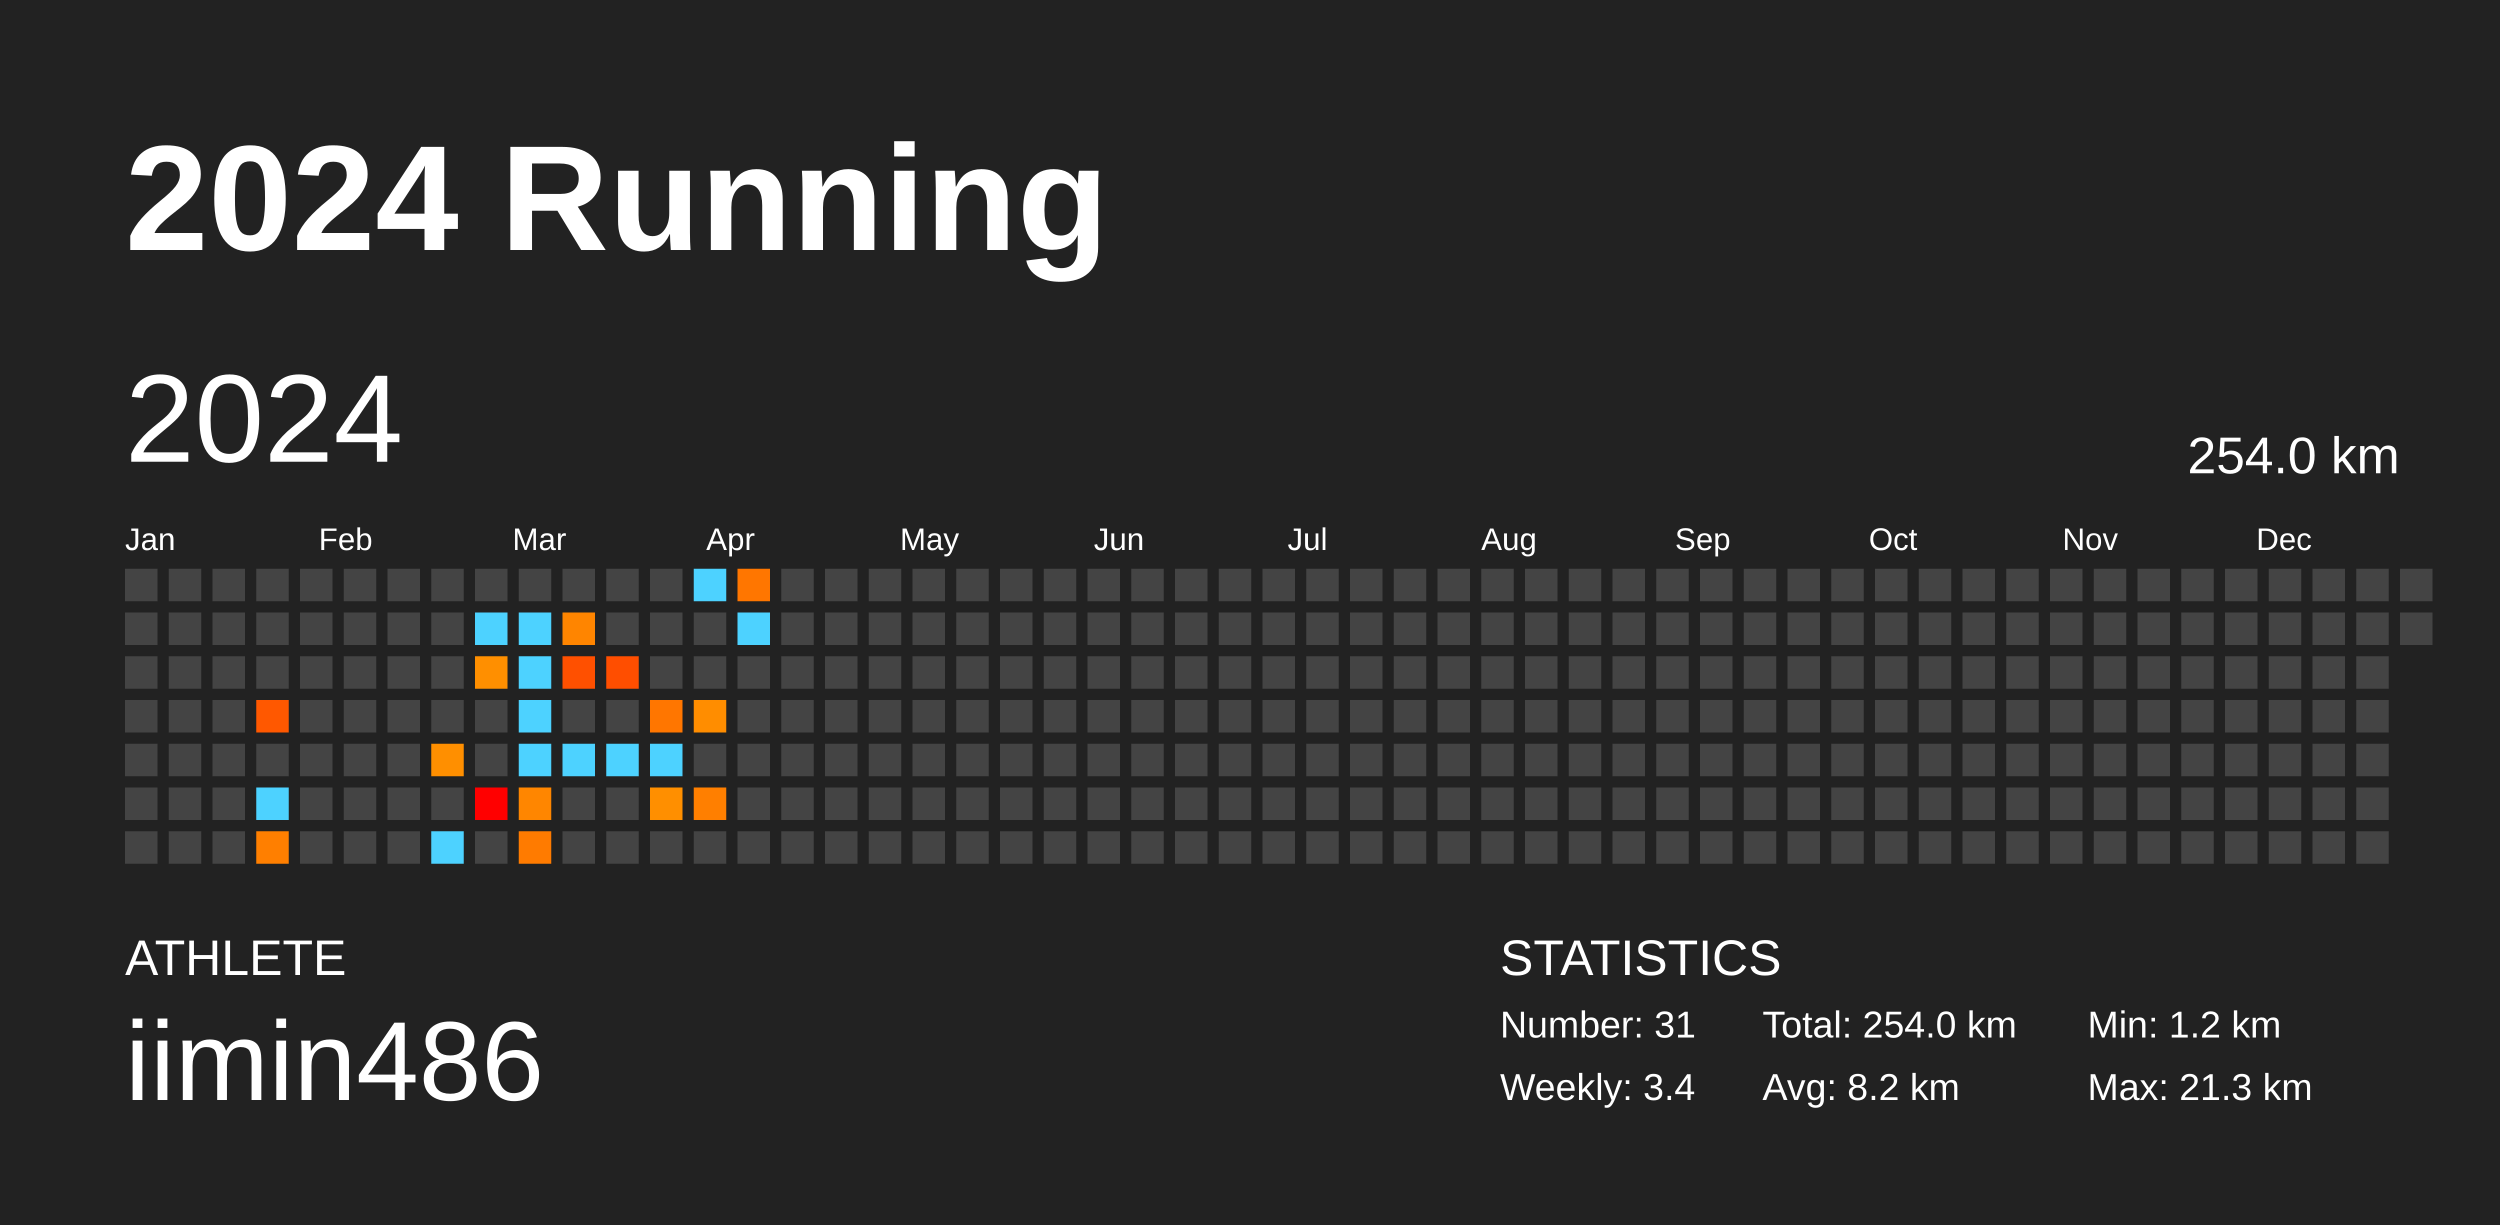
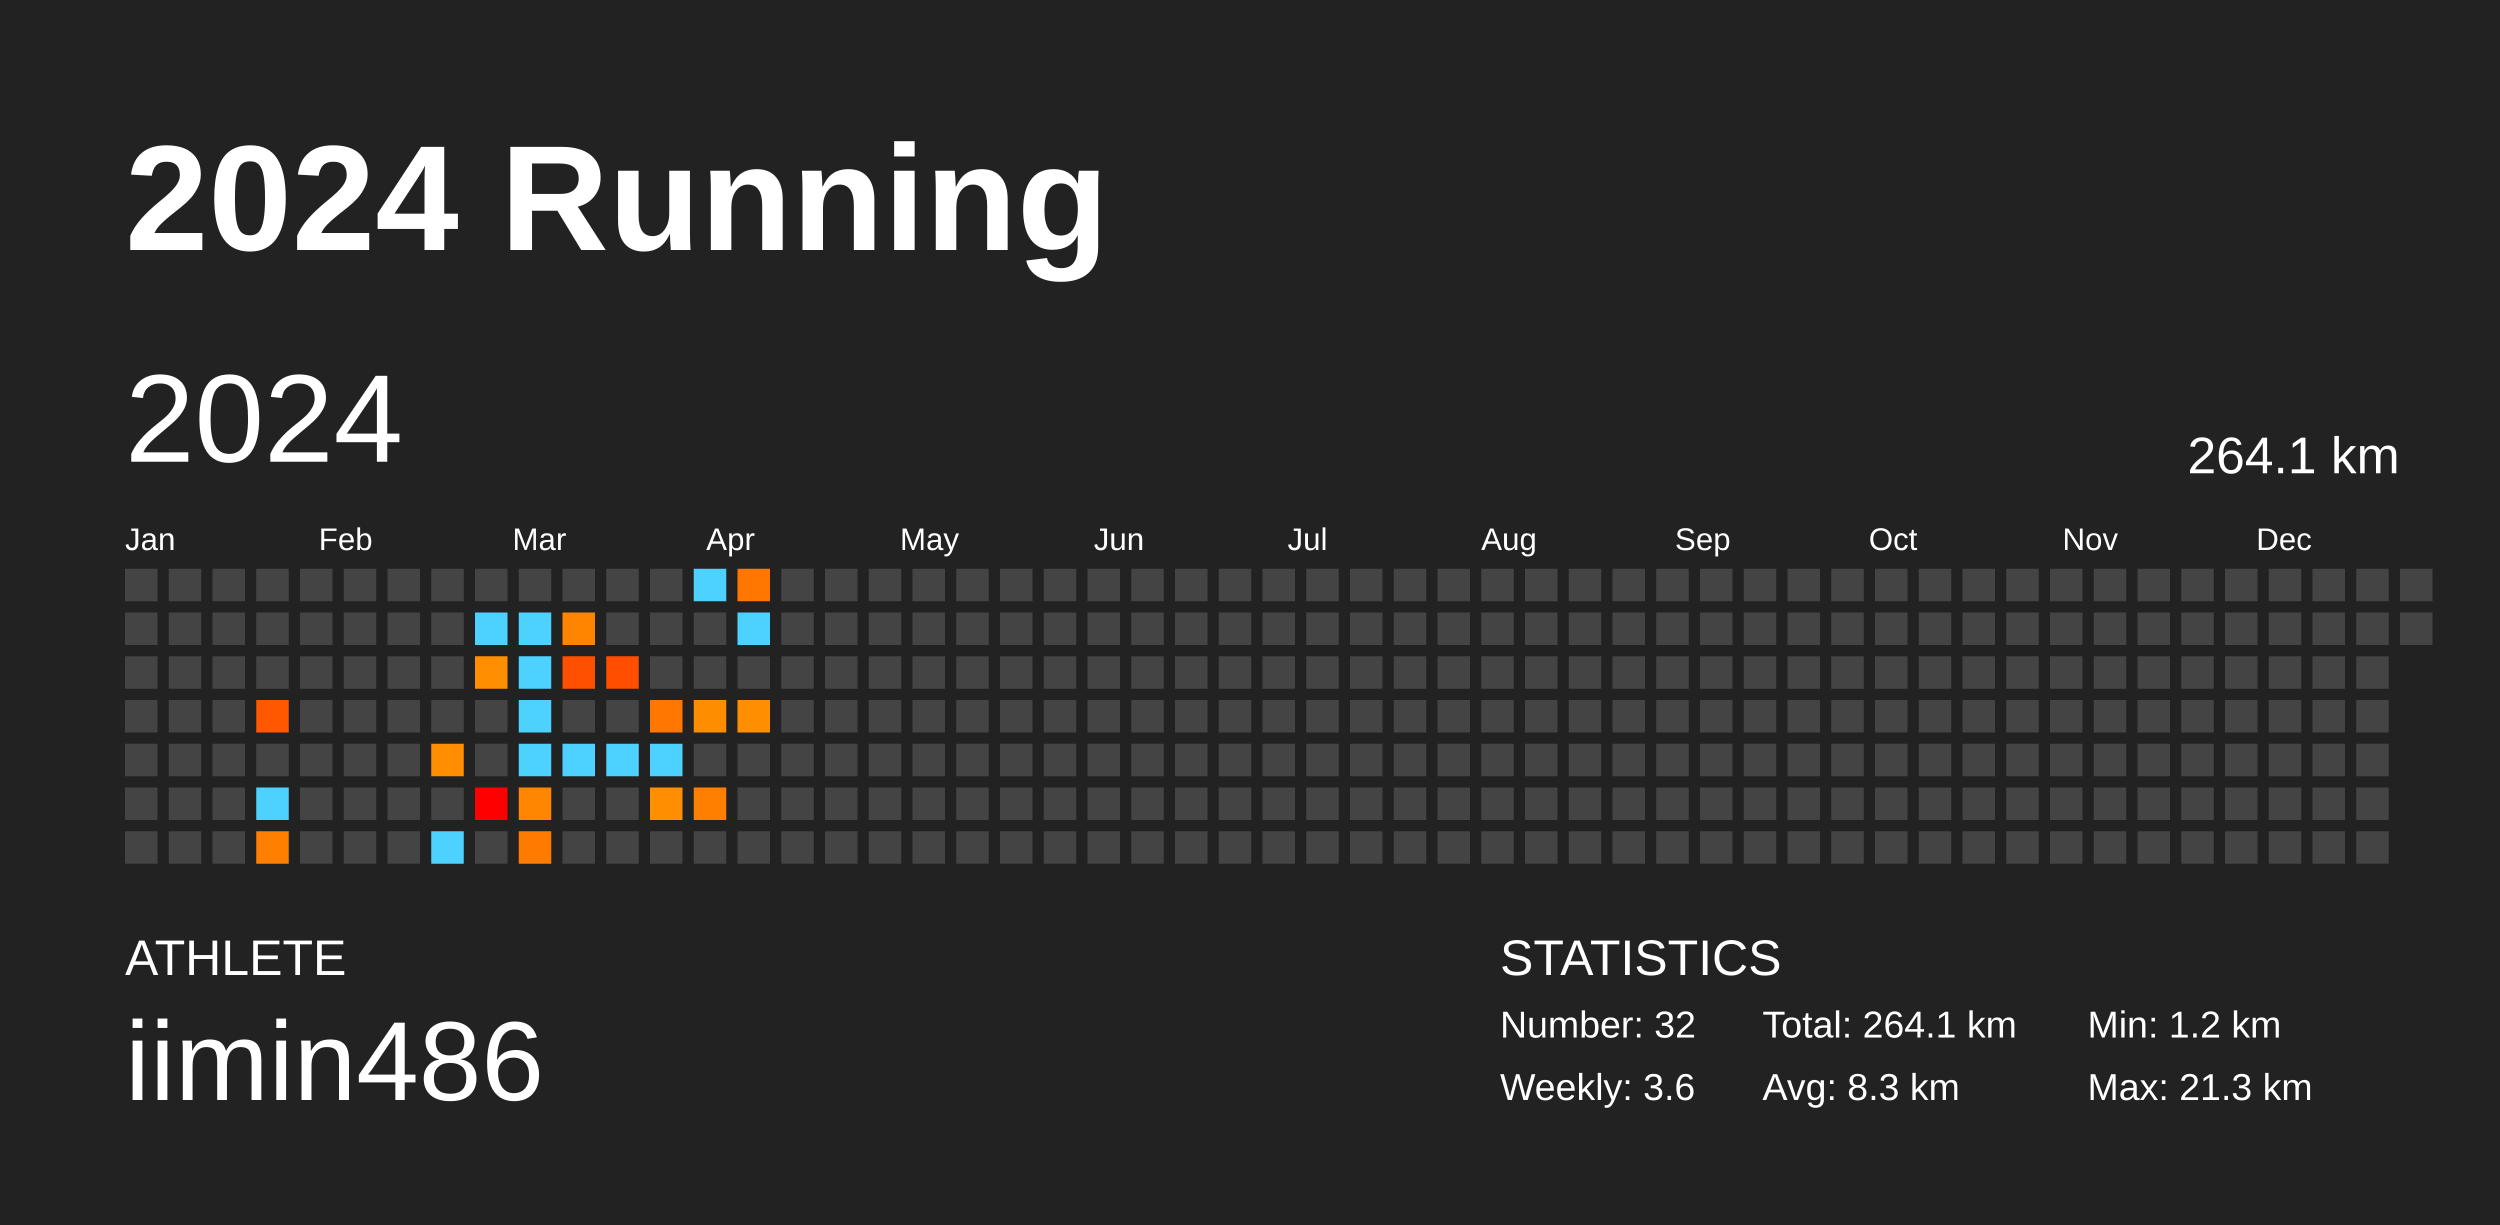
<svg xmlns="http://www.w3.org/2000/svg" baseProfile="full" height="98mm" version="1.1" viewBox="0,0,200,98" width="200mm">
  <defs />
  <rect fill="#222222" height="98" width="200" x="0" y="0" />
  <text fill="#FFFFFF" style="font-size:12px; font-family:Arial; font-weight:bold;" x="10" y="20">2024 Running</text>
  <text fill="#FFFFFF" style="font-size:4px; font-family:Arial" x="10" y="78">ATHLETE</text>
  <text fill="#FFFFFF" style="font-size:9px; font-family:Arial" x="10" y="88">iimin486</text>
  <text fill="#FFFFFF" style="font-size:4px; font-family:Arial" x="120" y="78">STATISTICS</text>
-   <text fill="#FFFFFF" style="font-size:3px; font-family:Arial" x="120" y="83">Number: 31</text>
-   <text fill="#FFFFFF" style="font-size:3px; font-family:Arial" x="120" y="88">Weekly: 3.4</text>
-   <text fill="#FFFFFF" style="font-size:3px; font-family:Arial" x="141" y="83">Total: 254.0 km</text>
-   <text fill="#FFFFFF" style="font-size:3px; font-family:Arial" x="141" y="88">Avg: 8.2 km</text>
+   <text fill="#FFFFFF" style="font-size:3px; font-family:Arial" x="120" y="83">Number: 32</text>
+   <text fill="#FFFFFF" style="font-size:3px; font-family:Arial" x="120" y="88">Weekly: 3.6</text>
+   <text fill="#FFFFFF" style="font-size:3px; font-family:Arial" x="141" y="83">Total: 264.1 km</text>
+   <text fill="#FFFFFF" style="font-size:3px; font-family:Arial" x="141" y="88">Avg: 8.3 km</text>
  <text fill="#FFFFFF" style="font-size:3px; font-family:Arial" x="167" y="83">Min: 1.2 km</text>
  <text fill="#FFFFFF" style="font-size:3px; font-family:Arial" x="167" y="88">Max: 21.3 km</text>
  <text dominant-baseline="hanging" fill="#FFFFFF" style="font-size:10.0px; font-family:Arial;" x="10" y="30">2024</text>
-   <text dominant-baseline="hanging" fill="#FFFFFF" style="font-size:4.125px; font-family:Arial;" x="175" y="35">254.0 km</text>
+   <text dominant-baseline="hanging" fill="#FFFFFF" style="font-size:4.125px; font-family:Arial;" x="175" y="35">264.1 km</text>
  <text fill="#FFFFFF" style="font-size:2.5px; font-family:Arial" x="10.0" y="44">Jan</text>
  <text fill="#FFFFFF" style="font-size:2.5px; font-family:Arial" x="25.5" y="44">Feb</text>
  <text fill="#FFFFFF" style="font-size:2.5px; font-family:Arial" x="41.0" y="44">Mar</text>
  <text fill="#FFFFFF" style="font-size:2.5px; font-family:Arial" x="56.5" y="44">Apr</text>
  <text fill="#FFFFFF" style="font-size:2.5px; font-family:Arial" x="72.0" y="44">May</text>
  <text fill="#FFFFFF" style="font-size:2.5px; font-family:Arial" x="87.5" y="44">Jun</text>
  <text fill="#FFFFFF" style="font-size:2.5px; font-family:Arial" x="103.0" y="44">Jul</text>
  <text fill="#FFFFFF" style="font-size:2.5px; font-family:Arial" x="118.5" y="44">Aug</text>
  <text fill="#FFFFFF" style="font-size:2.5px; font-family:Arial" x="134.0" y="44">Sep</text>
  <text fill="#FFFFFF" style="font-size:2.5px; font-family:Arial" x="149.5" y="44">Oct</text>
  <text fill="#FFFFFF" style="font-size:2.5px; font-family:Arial" x="165.0" y="44">Nov</text>
  <text fill="#FFFFFF" style="font-size:2.5px; font-family:Arial" x="180.5" y="44">Dec</text>
  <rect fill="#444444" height="2.6" width="2.6" x="10.0" y="45.5" />
  <rect fill="#444444" height="2.6" width="2.6" x="10.0" y="49.0" />
  <rect fill="#444444" height="2.6" width="2.6" x="10.0" y="52.5" />
  <rect fill="#444444" height="2.6" width="2.6" x="10.0" y="56.0" />
  <rect fill="#444444" height="2.6" width="2.6" x="10.0" y="59.5" />
  <rect fill="#444444" height="2.6" width="2.6" x="10.0" y="63.0" />
  <rect fill="#444444" height="2.6" width="2.6" x="10.0" y="66.5" />
  <rect fill="#444444" height="2.6" width="2.6" x="13.5" y="45.5" />
  <rect fill="#444444" height="2.6" width="2.6" x="13.5" y="49.0" />
  <rect fill="#444444" height="2.6" width="2.6" x="13.5" y="52.5" />
  <rect fill="#444444" height="2.6" width="2.6" x="13.5" y="56.0" />
  <rect fill="#444444" height="2.6" width="2.6" x="13.5" y="59.5" />
  <rect fill="#444444" height="2.6" width="2.6" x="13.5" y="63.0" />
  <rect fill="#444444" height="2.6" width="2.6" x="13.5" y="66.5" />
  <rect fill="#444444" height="2.6" width="2.6" x="17.0" y="45.5" />
  <rect fill="#444444" height="2.6" width="2.6" x="17.0" y="49.0" />
  <rect fill="#444444" height="2.6" width="2.6" x="17.0" y="52.5" />
  <rect fill="#444444" height="2.6" width="2.6" x="17.0" y="56.0" />
  <rect fill="#444444" height="2.6" width="2.6" x="17.0" y="59.5" />
  <rect fill="#444444" height="2.6" width="2.6" x="17.0" y="63.0" />
  <rect fill="#444444" height="2.6" width="2.6" x="17.0" y="66.5" />
  <rect fill="#444444" height="2.6" width="2.6" x="20.5" y="45.5" />
  <rect fill="#444444" height="2.6" width="2.6" x="20.5" y="49.0" />
  <rect fill="#444444" height="2.6" width="2.6" x="20.5" y="52.5" />
  <rect fill="#ff5800" height="2.6" width="2.6" x="20.5" y="56.0" />
  <rect fill="#444444" height="2.6" width="2.6" x="20.5" y="59.5" />
  <rect fill="#4dd2ff" height="2.6" width="2.6" x="20.5" y="63.0" />
  <rect fill="#ff7f00" height="2.6" width="2.6" x="20.5" y="66.5" />
  <rect fill="#444444" height="2.6" width="2.6" x="24.0" y="45.5" />
  <rect fill="#444444" height="2.6" width="2.6" x="24.0" y="49.0" />
  <rect fill="#444444" height="2.6" width="2.6" x="24.0" y="52.5" />
  <rect fill="#444444" height="2.6" width="2.6" x="24.0" y="56.0" />
  <rect fill="#444444" height="2.6" width="2.6" x="24.0" y="59.5" />
  <rect fill="#444444" height="2.6" width="2.6" x="24.0" y="63.0" />
  <rect fill="#444444" height="2.6" width="2.6" x="24.0" y="66.5" />
  <rect fill="#444444" height="2.6" width="2.6" x="27.5" y="45.5" />
  <rect fill="#444444" height="2.6" width="2.6" x="27.5" y="49.0" />
  <rect fill="#444444" height="2.6" width="2.6" x="27.5" y="52.5" />
  <rect fill="#444444" height="2.6" width="2.6" x="27.5" y="56.0" />
  <rect fill="#444444" height="2.6" width="2.6" x="27.5" y="59.5" />
  <rect fill="#444444" height="2.6" width="2.6" x="27.5" y="63.0" />
  <rect fill="#444444" height="2.6" width="2.6" x="27.5" y="66.5" />
  <rect fill="#444444" height="2.6" width="2.6" x="31.0" y="45.5" />
  <rect fill="#444444" height="2.6" width="2.6" x="31.0" y="49.0" />
  <rect fill="#444444" height="2.6" width="2.6" x="31.0" y="52.5" />
  <rect fill="#444444" height="2.6" width="2.6" x="31.0" y="56.0" />
  <rect fill="#444444" height="2.6" width="2.6" x="31.0" y="59.5" />
  <rect fill="#444444" height="2.6" width="2.6" x="31.0" y="63.0" />
  <rect fill="#444444" height="2.6" width="2.6" x="31.0" y="66.5" />
  <rect fill="#444444" height="2.6" width="2.6" x="34.5" y="45.5" />
  <rect fill="#444444" height="2.6" width="2.6" x="34.5" y="49.0" />
  <rect fill="#444444" height="2.6" width="2.6" x="34.5" y="52.5" />
  <rect fill="#444444" height="2.6" width="2.6" x="34.5" y="56.0" />
  <rect fill="#ff8f00" height="2.6" width="2.6" x="34.5" y="59.5" />
  <rect fill="#444444" height="2.6" width="2.6" x="34.5" y="63.0" />
  <rect fill="#4dd2ff" height="2.6" width="2.6" x="34.5" y="66.5" />
  <rect fill="#444444" height="2.6" width="2.6" x="38.0" y="45.5" />
  <rect fill="#4dd2ff" height="2.6" width="2.6" x="38.0" y="49.0" />
  <rect fill="#ff8f00" height="2.6" width="2.6" x="38.0" y="52.5" />
  <rect fill="#444444" height="2.6" width="2.6" x="38.0" y="56.0" />
  <rect fill="#444444" height="2.6" width="2.6" x="38.0" y="59.5" />
  <rect fill="red" height="2.6" width="2.6" x="38.0" y="63.0" />
  <rect fill="#444444" height="2.6" width="2.6" x="38.0" y="66.5" />
  <rect fill="#444444" height="2.6" width="2.6" x="41.5" y="45.5" />
  <rect fill="#4dd2ff" height="2.6" width="2.6" x="41.5" y="49.0" />
  <rect fill="#4dd2ff" height="2.6" width="2.6" x="41.5" y="52.5" />
  <rect fill="#4dd2ff" height="2.6" width="2.6" x="41.5" y="56.0" />
  <rect fill="#4dd2ff" height="2.6" width="2.6" x="41.5" y="59.5" />
  <rect fill="#ff8600" height="2.6" width="2.6" x="41.5" y="63.0" />
  <rect fill="#ff7b00" height="2.6" width="2.6" x="41.5" y="66.5" />
  <rect fill="#444444" height="2.6" width="2.6" x="45.0" y="45.5" />
  <rect fill="#ff8500" height="2.6" width="2.6" x="45.0" y="49.0" />
  <rect fill="#ff5000" height="2.6" width="2.6" x="45.0" y="52.5" />
  <rect fill="#444444" height="2.6" width="2.6" x="45.0" y="56.0" />
  <rect fill="#4dd2ff" height="2.6" width="2.6" x="45.0" y="59.5" />
  <rect fill="#444444" height="2.6" width="2.6" x="45.0" y="63.0" />
  <rect fill="#444444" height="2.6" width="2.6" x="45.0" y="66.5" />
  <rect fill="#444444" height="2.6" width="2.6" x="48.5" y="45.5" />
  <rect fill="#444444" height="2.6" width="2.6" x="48.5" y="49.0" />
  <rect fill="#ff4e00" height="2.6" width="2.6" x="48.5" y="52.5" />
  <rect fill="#444444" height="2.6" width="2.6" x="48.5" y="56.0" />
  <rect fill="#4dd2ff" height="2.6" width="2.6" x="48.5" y="59.5" />
  <rect fill="#444444" height="2.6" width="2.6" x="48.5" y="63.0" />
  <rect fill="#444444" height="2.6" width="2.6" x="48.5" y="66.5" />
  <rect fill="#444444" height="2.6" width="2.6" x="52.0" y="45.5" />
  <rect fill="#444444" height="2.6" width="2.6" x="52.0" y="49.0" />
  <rect fill="#444444" height="2.6" width="2.6" x="52.0" y="52.5" />
  <rect fill="#ff7600" height="2.6" width="2.6" x="52.0" y="56.0" />
  <rect fill="#4dd2ff" height="2.6" width="2.6" x="52.0" y="59.5" />
  <rect fill="#ff8f00" height="2.6" width="2.6" x="52.0" y="63.0" />
  <rect fill="#444444" height="2.6" width="2.6" x="52.0" y="66.5" />
  <rect fill="#4dd2ff" height="2.6" width="2.6" x="55.5" y="45.5" />
  <rect fill="#444444" height="2.6" width="2.6" x="55.5" y="49.0" />
  <rect fill="#444444" height="2.6" width="2.6" x="55.5" y="52.5" />
  <rect fill="#ff8d00" height="2.6" width="2.6" x="55.5" y="56.0" />
  <rect fill="#444444" height="2.6" width="2.6" x="55.5" y="59.5" />
  <rect fill="#ff7f00" height="2.6" width="2.6" x="55.5" y="63.0" />
  <rect fill="#444444" height="2.6" width="2.6" x="55.5" y="66.5" />
  <rect fill="#ff7600" height="2.6" width="2.6" x="59.0" y="45.5" />
  <rect fill="#4dd2ff" height="2.6" width="2.6" x="59.0" y="49.0" />
  <rect fill="#444444" height="2.6" width="2.6" x="59.0" y="52.5" />
-   <rect fill="#444444" height="2.6" width="2.6" x="59.0" y="56.0" />
+   <rect fill="#ff8f00" height="2.6" width="2.6" x="59.0" y="56.0" />
  <rect fill="#444444" height="2.6" width="2.6" x="59.0" y="59.5" />
  <rect fill="#444444" height="2.6" width="2.6" x="59.0" y="63.0" />
  <rect fill="#444444" height="2.6" width="2.6" x="59.0" y="66.5" />
  <rect fill="#444444" height="2.6" width="2.6" x="62.5" y="45.5" />
  <rect fill="#444444" height="2.6" width="2.6" x="62.5" y="49.0" />
  <rect fill="#444444" height="2.6" width="2.6" x="62.5" y="52.5" />
  <rect fill="#444444" height="2.6" width="2.6" x="62.5" y="56.0" />
  <rect fill="#444444" height="2.6" width="2.6" x="62.5" y="59.5" />
  <rect fill="#444444" height="2.6" width="2.6" x="62.5" y="63.0" />
  <rect fill="#444444" height="2.6" width="2.6" x="62.5" y="66.5" />
  <rect fill="#444444" height="2.6" width="2.6" x="66.0" y="45.5" />
  <rect fill="#444444" height="2.6" width="2.6" x="66.0" y="49.0" />
  <rect fill="#444444" height="2.6" width="2.6" x="66.0" y="52.5" />
  <rect fill="#444444" height="2.6" width="2.6" x="66.0" y="56.0" />
  <rect fill="#444444" height="2.6" width="2.6" x="66.0" y="59.5" />
  <rect fill="#444444" height="2.6" width="2.6" x="66.0" y="63.0" />
  <rect fill="#444444" height="2.6" width="2.6" x="66.0" y="66.5" />
  <rect fill="#444444" height="2.6" width="2.6" x="69.5" y="45.5" />
  <rect fill="#444444" height="2.6" width="2.6" x="69.5" y="49.0" />
  <rect fill="#444444" height="2.6" width="2.6" x="69.5" y="52.5" />
  <rect fill="#444444" height="2.6" width="2.6" x="69.5" y="56.0" />
  <rect fill="#444444" height="2.6" width="2.6" x="69.5" y="59.5" />
  <rect fill="#444444" height="2.6" width="2.6" x="69.5" y="63.0" />
  <rect fill="#444444" height="2.6" width="2.6" x="69.5" y="66.5" />
  <rect fill="#444444" height="2.6" width="2.6" x="73.0" y="45.5" />
  <rect fill="#444444" height="2.6" width="2.6" x="73.0" y="49.0" />
  <rect fill="#444444" height="2.6" width="2.6" x="73.0" y="52.5" />
  <rect fill="#444444" height="2.6" width="2.6" x="73.0" y="56.0" />
  <rect fill="#444444" height="2.6" width="2.6" x="73.0" y="59.5" />
  <rect fill="#444444" height="2.6" width="2.6" x="73.0" y="63.0" />
  <rect fill="#444444" height="2.6" width="2.6" x="73.0" y="66.5" />
  <rect fill="#444444" height="2.6" width="2.6" x="76.5" y="45.5" />
  <rect fill="#444444" height="2.6" width="2.6" x="76.5" y="49.0" />
  <rect fill="#444444" height="2.6" width="2.6" x="76.5" y="52.5" />
  <rect fill="#444444" height="2.6" width="2.6" x="76.5" y="56.0" />
  <rect fill="#444444" height="2.6" width="2.6" x="76.5" y="59.5" />
  <rect fill="#444444" height="2.6" width="2.6" x="76.5" y="63.0" />
  <rect fill="#444444" height="2.6" width="2.6" x="76.5" y="66.5" />
  <rect fill="#444444" height="2.6" width="2.6" x="80.0" y="45.5" />
  <rect fill="#444444" height="2.6" width="2.6" x="80.0" y="49.0" />
  <rect fill="#444444" height="2.6" width="2.6" x="80.0" y="52.5" />
  <rect fill="#444444" height="2.6" width="2.6" x="80.0" y="56.0" />
  <rect fill="#444444" height="2.6" width="2.6" x="80.0" y="59.5" />
  <rect fill="#444444" height="2.6" width="2.6" x="80.0" y="63.0" />
  <rect fill="#444444" height="2.6" width="2.6" x="80.0" y="66.5" />
  <rect fill="#444444" height="2.6" width="2.6" x="83.5" y="45.5" />
  <rect fill="#444444" height="2.6" width="2.6" x="83.5" y="49.0" />
  <rect fill="#444444" height="2.6" width="2.6" x="83.5" y="52.5" />
  <rect fill="#444444" height="2.6" width="2.6" x="83.5" y="56.0" />
  <rect fill="#444444" height="2.6" width="2.6" x="83.5" y="59.5" />
  <rect fill="#444444" height="2.6" width="2.6" x="83.5" y="63.0" />
  <rect fill="#444444" height="2.6" width="2.6" x="83.5" y="66.5" />
  <rect fill="#444444" height="2.6" width="2.6" x="87.0" y="45.5" />
  <rect fill="#444444" height="2.6" width="2.6" x="87.0" y="49.0" />
  <rect fill="#444444" height="2.6" width="2.6" x="87.0" y="52.5" />
  <rect fill="#444444" height="2.6" width="2.6" x="87.0" y="56.0" />
  <rect fill="#444444" height="2.6" width="2.6" x="87.0" y="59.5" />
  <rect fill="#444444" height="2.6" width="2.6" x="87.0" y="63.0" />
  <rect fill="#444444" height="2.6" width="2.6" x="87.0" y="66.5" />
  <rect fill="#444444" height="2.6" width="2.6" x="90.5" y="45.5" />
  <rect fill="#444444" height="2.6" width="2.6" x="90.5" y="49.0" />
  <rect fill="#444444" height="2.6" width="2.6" x="90.5" y="52.5" />
  <rect fill="#444444" height="2.6" width="2.6" x="90.5" y="56.0" />
  <rect fill="#444444" height="2.6" width="2.6" x="90.5" y="59.5" />
  <rect fill="#444444" height="2.6" width="2.6" x="90.5" y="63.0" />
  <rect fill="#444444" height="2.6" width="2.6" x="90.5" y="66.5" />
  <rect fill="#444444" height="2.6" width="2.6" x="94.0" y="45.5" />
  <rect fill="#444444" height="2.6" width="2.6" x="94.0" y="49.0" />
  <rect fill="#444444" height="2.6" width="2.6" x="94.0" y="52.5" />
  <rect fill="#444444" height="2.6" width="2.6" x="94.0" y="56.0" />
  <rect fill="#444444" height="2.6" width="2.6" x="94.0" y="59.5" />
  <rect fill="#444444" height="2.6" width="2.6" x="94.0" y="63.0" />
  <rect fill="#444444" height="2.6" width="2.6" x="94.0" y="66.5" />
  <rect fill="#444444" height="2.6" width="2.6" x="97.5" y="45.5" />
  <rect fill="#444444" height="2.6" width="2.6" x="97.5" y="49.0" />
  <rect fill="#444444" height="2.6" width="2.6" x="97.5" y="52.5" />
  <rect fill="#444444" height="2.6" width="2.6" x="97.5" y="56.0" />
  <rect fill="#444444" height="2.6" width="2.6" x="97.5" y="59.5" />
  <rect fill="#444444" height="2.6" width="2.6" x="97.5" y="63.0" />
  <rect fill="#444444" height="2.6" width="2.6" x="97.5" y="66.5" />
  <rect fill="#444444" height="2.6" width="2.6" x="101.0" y="45.5" />
  <rect fill="#444444" height="2.6" width="2.6" x="101.0" y="49.0" />
  <rect fill="#444444" height="2.6" width="2.6" x="101.0" y="52.5" />
  <rect fill="#444444" height="2.6" width="2.6" x="101.0" y="56.0" />
  <rect fill="#444444" height="2.6" width="2.6" x="101.0" y="59.5" />
  <rect fill="#444444" height="2.6" width="2.6" x="101.0" y="63.0" />
  <rect fill="#444444" height="2.6" width="2.6" x="101.0" y="66.5" />
  <rect fill="#444444" height="2.6" width="2.6" x="104.5" y="45.5" />
  <rect fill="#444444" height="2.6" width="2.6" x="104.5" y="49.0" />
  <rect fill="#444444" height="2.6" width="2.6" x="104.5" y="52.5" />
  <rect fill="#444444" height="2.6" width="2.6" x="104.5" y="56.0" />
  <rect fill="#444444" height="2.6" width="2.6" x="104.5" y="59.5" />
  <rect fill="#444444" height="2.6" width="2.6" x="104.5" y="63.0" />
  <rect fill="#444444" height="2.6" width="2.6" x="104.5" y="66.5" />
  <rect fill="#444444" height="2.6" width="2.6" x="108.0" y="45.5" />
  <rect fill="#444444" height="2.6" width="2.6" x="108.0" y="49.0" />
  <rect fill="#444444" height="2.6" width="2.6" x="108.0" y="52.5" />
  <rect fill="#444444" height="2.6" width="2.6" x="108.0" y="56.0" />
  <rect fill="#444444" height="2.6" width="2.6" x="108.0" y="59.5" />
  <rect fill="#444444" height="2.6" width="2.6" x="108.0" y="63.0" />
  <rect fill="#444444" height="2.6" width="2.6" x="108.0" y="66.5" />
  <rect fill="#444444" height="2.6" width="2.6" x="111.5" y="45.5" />
  <rect fill="#444444" height="2.6" width="2.6" x="111.5" y="49.0" />
  <rect fill="#444444" height="2.6" width="2.6" x="111.5" y="52.5" />
  <rect fill="#444444" height="2.6" width="2.6" x="111.5" y="56.0" />
  <rect fill="#444444" height="2.6" width="2.6" x="111.5" y="59.5" />
  <rect fill="#444444" height="2.6" width="2.6" x="111.5" y="63.0" />
  <rect fill="#444444" height="2.6" width="2.6" x="111.5" y="66.5" />
  <rect fill="#444444" height="2.6" width="2.6" x="115.0" y="45.5" />
  <rect fill="#444444" height="2.6" width="2.6" x="115.0" y="49.0" />
  <rect fill="#444444" height="2.6" width="2.6" x="115.0" y="52.5" />
  <rect fill="#444444" height="2.6" width="2.6" x="115.0" y="56.0" />
  <rect fill="#444444" height="2.6" width="2.6" x="115.0" y="59.5" />
  <rect fill="#444444" height="2.6" width="2.6" x="115.0" y="63.0" />
  <rect fill="#444444" height="2.6" width="2.6" x="115.0" y="66.5" />
  <rect fill="#444444" height="2.6" width="2.6" x="118.5" y="45.5" />
  <rect fill="#444444" height="2.6" width="2.6" x="118.5" y="49.0" />
  <rect fill="#444444" height="2.6" width="2.6" x="118.5" y="52.5" />
  <rect fill="#444444" height="2.6" width="2.6" x="118.5" y="56.0" />
  <rect fill="#444444" height="2.6" width="2.6" x="118.5" y="59.5" />
  <rect fill="#444444" height="2.6" width="2.6" x="118.5" y="63.0" />
  <rect fill="#444444" height="2.6" width="2.6" x="118.5" y="66.5" />
  <rect fill="#444444" height="2.6" width="2.6" x="122.0" y="45.5" />
  <rect fill="#444444" height="2.6" width="2.6" x="122.0" y="49.0" />
  <rect fill="#444444" height="2.6" width="2.6" x="122.0" y="52.5" />
  <rect fill="#444444" height="2.6" width="2.6" x="122.0" y="56.0" />
  <rect fill="#444444" height="2.6" width="2.6" x="122.0" y="59.5" />
  <rect fill="#444444" height="2.6" width="2.6" x="122.0" y="63.0" />
  <rect fill="#444444" height="2.6" width="2.6" x="122.0" y="66.5" />
  <rect fill="#444444" height="2.6" width="2.6" x="125.5" y="45.5" />
  <rect fill="#444444" height="2.6" width="2.6" x="125.5" y="49.0" />
  <rect fill="#444444" height="2.6" width="2.6" x="125.5" y="52.5" />
  <rect fill="#444444" height="2.6" width="2.6" x="125.5" y="56.0" />
  <rect fill="#444444" height="2.6" width="2.6" x="125.5" y="59.5" />
  <rect fill="#444444" height="2.6" width="2.6" x="125.5" y="63.0" />
  <rect fill="#444444" height="2.6" width="2.6" x="125.5" y="66.5" />
  <rect fill="#444444" height="2.6" width="2.6" x="129.0" y="45.5" />
  <rect fill="#444444" height="2.6" width="2.6" x="129.0" y="49.0" />
  <rect fill="#444444" height="2.6" width="2.6" x="129.0" y="52.5" />
  <rect fill="#444444" height="2.6" width="2.6" x="129.0" y="56.0" />
  <rect fill="#444444" height="2.6" width="2.6" x="129.0" y="59.5" />
  <rect fill="#444444" height="2.6" width="2.6" x="129.0" y="63.0" />
  <rect fill="#444444" height="2.6" width="2.6" x="129.0" y="66.5" />
  <rect fill="#444444" height="2.6" width="2.6" x="132.5" y="45.5" />
  <rect fill="#444444" height="2.6" width="2.6" x="132.5" y="49.0" />
  <rect fill="#444444" height="2.6" width="2.6" x="132.5" y="52.5" />
  <rect fill="#444444" height="2.6" width="2.6" x="132.5" y="56.0" />
  <rect fill="#444444" height="2.6" width="2.6" x="132.5" y="59.5" />
  <rect fill="#444444" height="2.6" width="2.6" x="132.5" y="63.0" />
  <rect fill="#444444" height="2.6" width="2.6" x="132.5" y="66.5" />
  <rect fill="#444444" height="2.6" width="2.6" x="136.0" y="45.5" />
  <rect fill="#444444" height="2.6" width="2.6" x="136.0" y="49.0" />
  <rect fill="#444444" height="2.6" width="2.6" x="136.0" y="52.5" />
  <rect fill="#444444" height="2.6" width="2.6" x="136.0" y="56.0" />
  <rect fill="#444444" height="2.6" width="2.6" x="136.0" y="59.5" />
  <rect fill="#444444" height="2.6" width="2.6" x="136.0" y="63.0" />
  <rect fill="#444444" height="2.6" width="2.6" x="136.0" y="66.5" />
  <rect fill="#444444" height="2.6" width="2.6" x="139.5" y="45.5" />
  <rect fill="#444444" height="2.6" width="2.6" x="139.5" y="49.0" />
  <rect fill="#444444" height="2.6" width="2.6" x="139.5" y="52.5" />
  <rect fill="#444444" height="2.6" width="2.6" x="139.5" y="56.0" />
  <rect fill="#444444" height="2.6" width="2.6" x="139.5" y="59.5" />
  <rect fill="#444444" height="2.6" width="2.6" x="139.5" y="63.0" />
  <rect fill="#444444" height="2.6" width="2.6" x="139.5" y="66.5" />
  <rect fill="#444444" height="2.6" width="2.6" x="143.0" y="45.5" />
  <rect fill="#444444" height="2.6" width="2.6" x="143.0" y="49.0" />
  <rect fill="#444444" height="2.6" width="2.6" x="143.0" y="52.5" />
  <rect fill="#444444" height="2.6" width="2.6" x="143.0" y="56.0" />
  <rect fill="#444444" height="2.6" width="2.6" x="143.0" y="59.5" />
  <rect fill="#444444" height="2.6" width="2.6" x="143.0" y="63.0" />
  <rect fill="#444444" height="2.6" width="2.6" x="143.0" y="66.5" />
  <rect fill="#444444" height="2.6" width="2.6" x="146.5" y="45.5" />
  <rect fill="#444444" height="2.6" width="2.6" x="146.5" y="49.0" />
  <rect fill="#444444" height="2.6" width="2.6" x="146.5" y="52.5" />
  <rect fill="#444444" height="2.6" width="2.6" x="146.5" y="56.0" />
  <rect fill="#444444" height="2.6" width="2.6" x="146.5" y="59.5" />
  <rect fill="#444444" height="2.6" width="2.6" x="146.5" y="63.0" />
  <rect fill="#444444" height="2.6" width="2.6" x="146.5" y="66.5" />
  <rect fill="#444444" height="2.6" width="2.6" x="150.0" y="45.5" />
  <rect fill="#444444" height="2.6" width="2.6" x="150.0" y="49.0" />
  <rect fill="#444444" height="2.6" width="2.6" x="150.0" y="52.5" />
  <rect fill="#444444" height="2.6" width="2.6" x="150.0" y="56.0" />
  <rect fill="#444444" height="2.6" width="2.6" x="150.0" y="59.5" />
  <rect fill="#444444" height="2.6" width="2.6" x="150.0" y="63.0" />
  <rect fill="#444444" height="2.6" width="2.6" x="150.0" y="66.5" />
  <rect fill="#444444" height="2.6" width="2.6" x="153.5" y="45.5" />
  <rect fill="#444444" height="2.6" width="2.6" x="153.5" y="49.0" />
  <rect fill="#444444" height="2.6" width="2.6" x="153.5" y="52.5" />
  <rect fill="#444444" height="2.6" width="2.6" x="153.5" y="56.0" />
  <rect fill="#444444" height="2.6" width="2.6" x="153.5" y="59.5" />
  <rect fill="#444444" height="2.6" width="2.6" x="153.5" y="63.0" />
  <rect fill="#444444" height="2.6" width="2.6" x="153.5" y="66.5" />
  <rect fill="#444444" height="2.6" width="2.6" x="157.0" y="45.5" />
  <rect fill="#444444" height="2.6" width="2.6" x="157.0" y="49.0" />
  <rect fill="#444444" height="2.6" width="2.6" x="157.0" y="52.5" />
  <rect fill="#444444" height="2.6" width="2.6" x="157.0" y="56.0" />
  <rect fill="#444444" height="2.6" width="2.6" x="157.0" y="59.5" />
  <rect fill="#444444" height="2.6" width="2.6" x="157.0" y="63.0" />
  <rect fill="#444444" height="2.6" width="2.6" x="157.0" y="66.5" />
  <rect fill="#444444" height="2.6" width="2.6" x="160.5" y="45.5" />
  <rect fill="#444444" height="2.6" width="2.6" x="160.5" y="49.0" />
  <rect fill="#444444" height="2.6" width="2.6" x="160.5" y="52.5" />
  <rect fill="#444444" height="2.6" width="2.6" x="160.5" y="56.0" />
  <rect fill="#444444" height="2.6" width="2.6" x="160.5" y="59.5" />
  <rect fill="#444444" height="2.6" width="2.6" x="160.5" y="63.0" />
  <rect fill="#444444" height="2.6" width="2.6" x="160.5" y="66.5" />
  <rect fill="#444444" height="2.6" width="2.6" x="164.0" y="45.5" />
  <rect fill="#444444" height="2.6" width="2.6" x="164.0" y="49.0" />
  <rect fill="#444444" height="2.6" width="2.6" x="164.0" y="52.5" />
  <rect fill="#444444" height="2.6" width="2.6" x="164.0" y="56.0" />
  <rect fill="#444444" height="2.6" width="2.6" x="164.0" y="59.5" />
  <rect fill="#444444" height="2.6" width="2.6" x="164.0" y="63.0" />
  <rect fill="#444444" height="2.6" width="2.6" x="164.0" y="66.5" />
  <rect fill="#444444" height="2.6" width="2.6" x="167.5" y="45.5" />
  <rect fill="#444444" height="2.6" width="2.6" x="167.5" y="49.0" />
  <rect fill="#444444" height="2.6" width="2.6" x="167.5" y="52.5" />
  <rect fill="#444444" height="2.6" width="2.6" x="167.5" y="56.0" />
  <rect fill="#444444" height="2.6" width="2.6" x="167.5" y="59.5" />
  <rect fill="#444444" height="2.6" width="2.6" x="167.5" y="63.0" />
  <rect fill="#444444" height="2.6" width="2.6" x="167.5" y="66.5" />
  <rect fill="#444444" height="2.6" width="2.6" x="171.0" y="45.5" />
  <rect fill="#444444" height="2.6" width="2.6" x="171.0" y="49.0" />
  <rect fill="#444444" height="2.6" width="2.6" x="171.0" y="52.5" />
  <rect fill="#444444" height="2.6" width="2.6" x="171.0" y="56.0" />
  <rect fill="#444444" height="2.6" width="2.6" x="171.0" y="59.5" />
  <rect fill="#444444" height="2.6" width="2.6" x="171.0" y="63.0" />
  <rect fill="#444444" height="2.6" width="2.6" x="171.0" y="66.5" />
  <rect fill="#444444" height="2.6" width="2.6" x="174.5" y="45.5" />
  <rect fill="#444444" height="2.6" width="2.6" x="174.5" y="49.0" />
  <rect fill="#444444" height="2.6" width="2.6" x="174.5" y="52.5" />
  <rect fill="#444444" height="2.6" width="2.6" x="174.5" y="56.0" />
  <rect fill="#444444" height="2.6" width="2.6" x="174.5" y="59.5" />
  <rect fill="#444444" height="2.6" width="2.6" x="174.5" y="63.0" />
  <rect fill="#444444" height="2.6" width="2.6" x="174.5" y="66.5" />
  <rect fill="#444444" height="2.6" width="2.6" x="178.0" y="45.5" />
  <rect fill="#444444" height="2.6" width="2.6" x="178.0" y="49.0" />
  <rect fill="#444444" height="2.6" width="2.6" x="178.0" y="52.5" />
  <rect fill="#444444" height="2.6" width="2.6" x="178.0" y="56.0" />
  <rect fill="#444444" height="2.6" width="2.6" x="178.0" y="59.5" />
  <rect fill="#444444" height="2.6" width="2.6" x="178.0" y="63.0" />
  <rect fill="#444444" height="2.6" width="2.6" x="178.0" y="66.5" />
  <rect fill="#444444" height="2.6" width="2.6" x="181.5" y="45.5" />
  <rect fill="#444444" height="2.6" width="2.6" x="181.5" y="49.0" />
  <rect fill="#444444" height="2.6" width="2.6" x="181.5" y="52.5" />
  <rect fill="#444444" height="2.6" width="2.6" x="181.5" y="56.0" />
  <rect fill="#444444" height="2.6" width="2.6" x="181.5" y="59.5" />
  <rect fill="#444444" height="2.6" width="2.6" x="181.5" y="63.0" />
  <rect fill="#444444" height="2.6" width="2.6" x="181.5" y="66.5" />
  <rect fill="#444444" height="2.6" width="2.6" x="185.0" y="45.5" />
  <rect fill="#444444" height="2.6" width="2.6" x="185.0" y="49.0" />
  <rect fill="#444444" height="2.6" width="2.6" x="185.0" y="52.5" />
  <rect fill="#444444" height="2.6" width="2.6" x="185.0" y="56.0" />
  <rect fill="#444444" height="2.6" width="2.6" x="185.0" y="59.5" />
  <rect fill="#444444" height="2.6" width="2.6" x="185.0" y="63.0" />
  <rect fill="#444444" height="2.6" width="2.6" x="185.0" y="66.5" />
  <rect fill="#444444" height="2.6" width="2.6" x="188.5" y="45.5" />
  <rect fill="#444444" height="2.6" width="2.6" x="188.5" y="49.0" />
  <rect fill="#444444" height="2.6" width="2.6" x="188.5" y="52.5" />
  <rect fill="#444444" height="2.6" width="2.6" x="188.5" y="56.0" />
  <rect fill="#444444" height="2.6" width="2.6" x="188.5" y="59.5" />
  <rect fill="#444444" height="2.6" width="2.6" x="188.5" y="63.0" />
  <rect fill="#444444" height="2.6" width="2.6" x="188.5" y="66.5" />
  <rect fill="#444444" height="2.6" width="2.6" x="192.0" y="45.5" />
  <rect fill="#444444" height="2.6" width="2.6" x="192.0" y="49.0" />
</svg>
